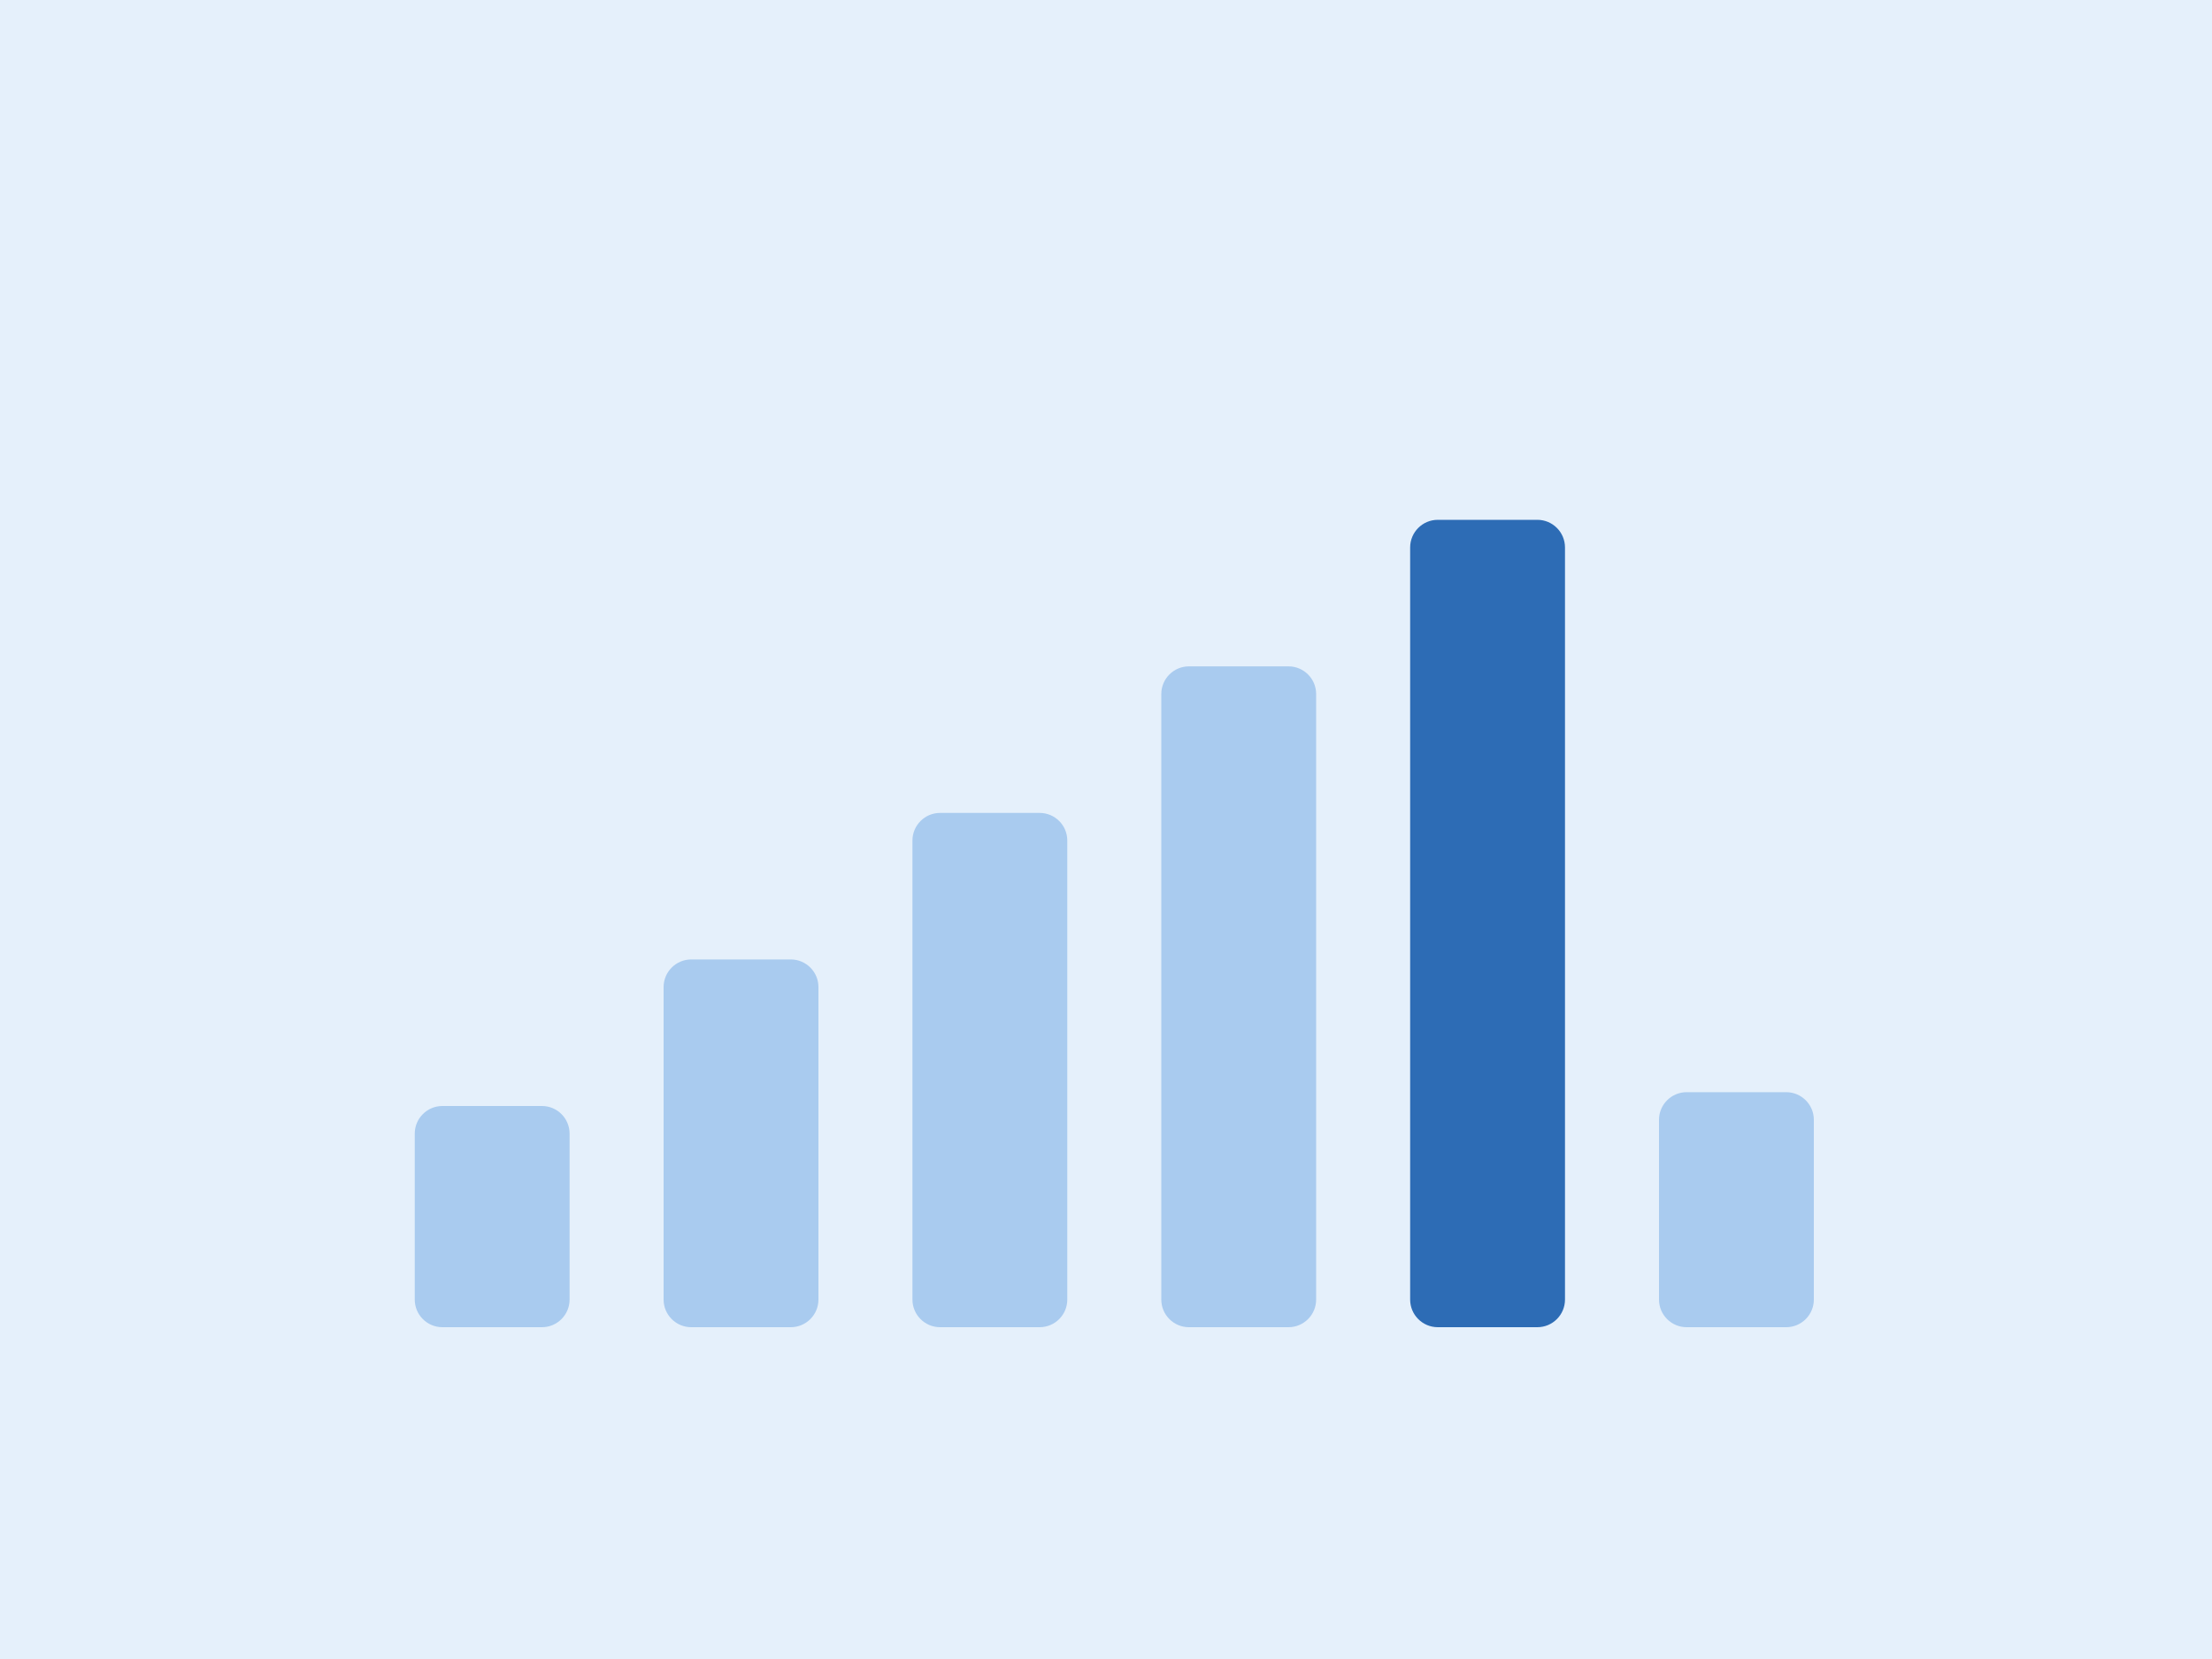
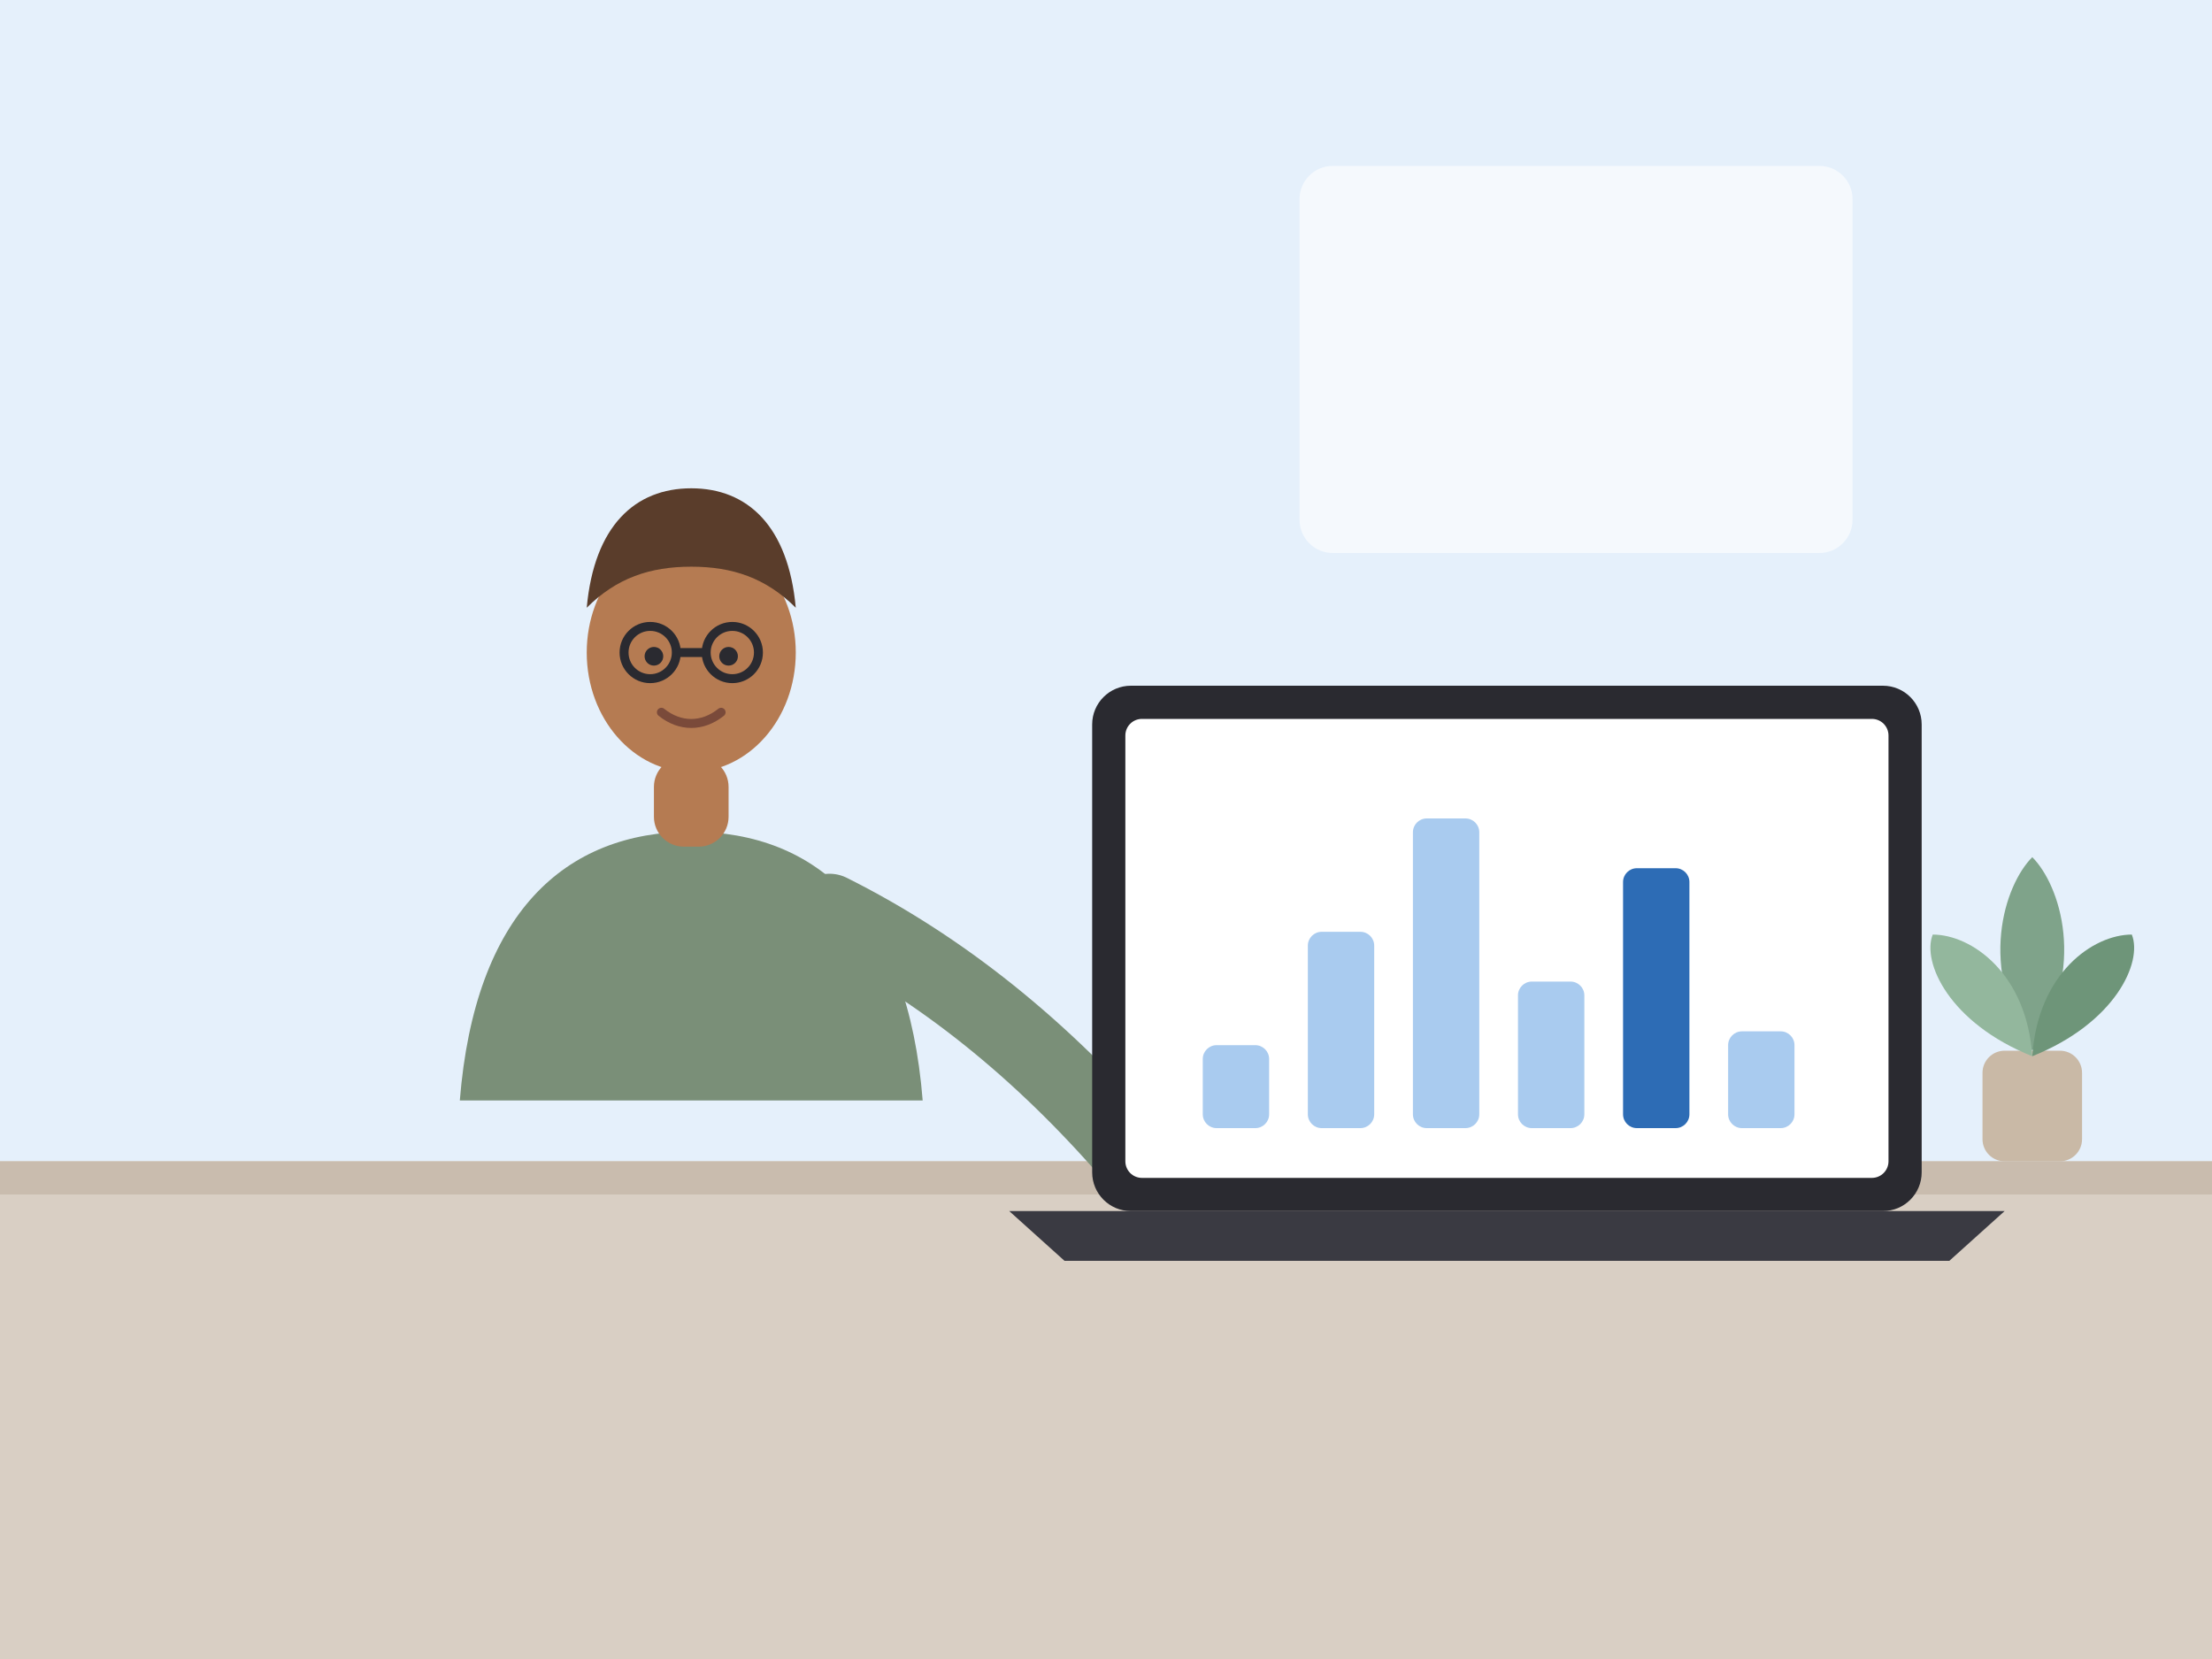
<svg xmlns="http://www.w3.org/2000/svg" viewBox="0 0 800 600">
  <rect width="800" height="600" fill="#E5F0FB" />
-   <rect x="150" y="400" width="56" height="80" rx="10" fill="#A9CBEF" />
-   <rect x="240" y="347" width="56" height="133" rx="10" fill="#A9CBEF" />
-   <rect x="330" y="294" width="56" height="186" rx="10" fill="#A9CBEF" />
-   <rect x="420" y="241" width="56" height="239" rx="10" fill="#A9CBEF" />
-   <rect x="510" y="188" width="56" height="292" rx="10" fill="#2D6CB5" />
-   <rect x="600" y="395" width="56" height="85" rx="10" fill="#A9CBEF" />
+   <rect x="470" y="60" width="200" height="140" rx="12" fill="#FFFFFF" opacity=".6" />
+   <g transform="translate(250 236) scale(1.35)">
+     <path d="M-62 120c4-50 28-72 62-72s58 22 62 72z" fill="#7A8F78" />
+     <rect x="-10" y="28" width="20" height="24" rx="8" fill="#B57B52" />
+     <ellipse cx="0" cy="0" rx="28" ry="32" fill="#B57B52" />
+     <path d="M-28 -12c2-22 13-32 28-32s26 10 28 32c-8-8-17-11-28-11s-20 3-28 11z" fill="#5A3D2B" />
+     <g fill="#2A2A30">
+       <circle cx="-10" cy="1" r="2.5" />
+       <circle cx="10" cy="1" r="2.5" />
+     </g>
+     <path d="M-8 16c5 4 11 4 16 0" stroke="#7A4A3A" stroke-width="2.4" fill="none" stroke-linecap="round" />
+     <g fill="none" stroke="#2A2A30" stroke-width="2.4">
+       <circle cx="-11" cy="0" r="7" />
+       <circle cx="11" cy="0" r="7" />
+       <path d="M-4 0h8" />
+     </g>
+   </g>
+   <rect x="0" y="420" width="800" height="180" fill="#D9CFC4" />
+   <rect x="0" y="420" width="800" height="12" fill="#C9BCAE" />
+   <path d="M300 330 q60 30 110 88" stroke="#7A8F78" stroke-width="28" fill="none" stroke-linecap="round" />
+   <circle cx="414" cy="420" r="11" fill="#B57B52" />
+   <g transform="translate(545 418)">
+     <rect x="-150" y="-170" width="300" height="190" rx="14" fill="#2A2A30" />
+     <rect x="-138" y="-158" width="276" height="166" rx="6" fill="#FFFFFF" />
+     <rect x="-110" y="-40" width="24" height="30" rx="5" fill="#A9CBEF" />
+     <rect x="-72" y="-81" width="24" height="71" rx="5" fill="#A9CBEF" />
+     <rect x="-34" y="-122" width="24" height="112" rx="5" fill="#A9CBEF" />
+     <rect x="4" y="-63" width="24" height="53" rx="5" fill="#A9CBEF" />
+     <rect x="42" y="-104" width="24" height="94" rx="5" fill="#2D6CB5" />
+     <rect x="80" y="-45" width="24" height="35" rx="5" fill="#A9CBEF" />
+     <path d="M-180 20h360l-20 18h-320z" fill="#3A3A42" />
+   </g>
+   <g transform="translate(735 380)">
+     <rect x="-18" y="0" width="36" height="40" rx="8" fill="#C9B9A6" />
+     <path d="M0 0c-20-30-10-60 0-70c10 10 20 40 0 70z" fill="#7FA38A" />
+     <path d="M0 2c-30-12-40-34-36-44c14 0 34 14 36 44z" fill="#93B79D" />
+     <path d="M0 2c30-12 40-34 36-44c-14 0-34 14-36 44z" fill="#6E9579" />
+   </g>
</svg>
